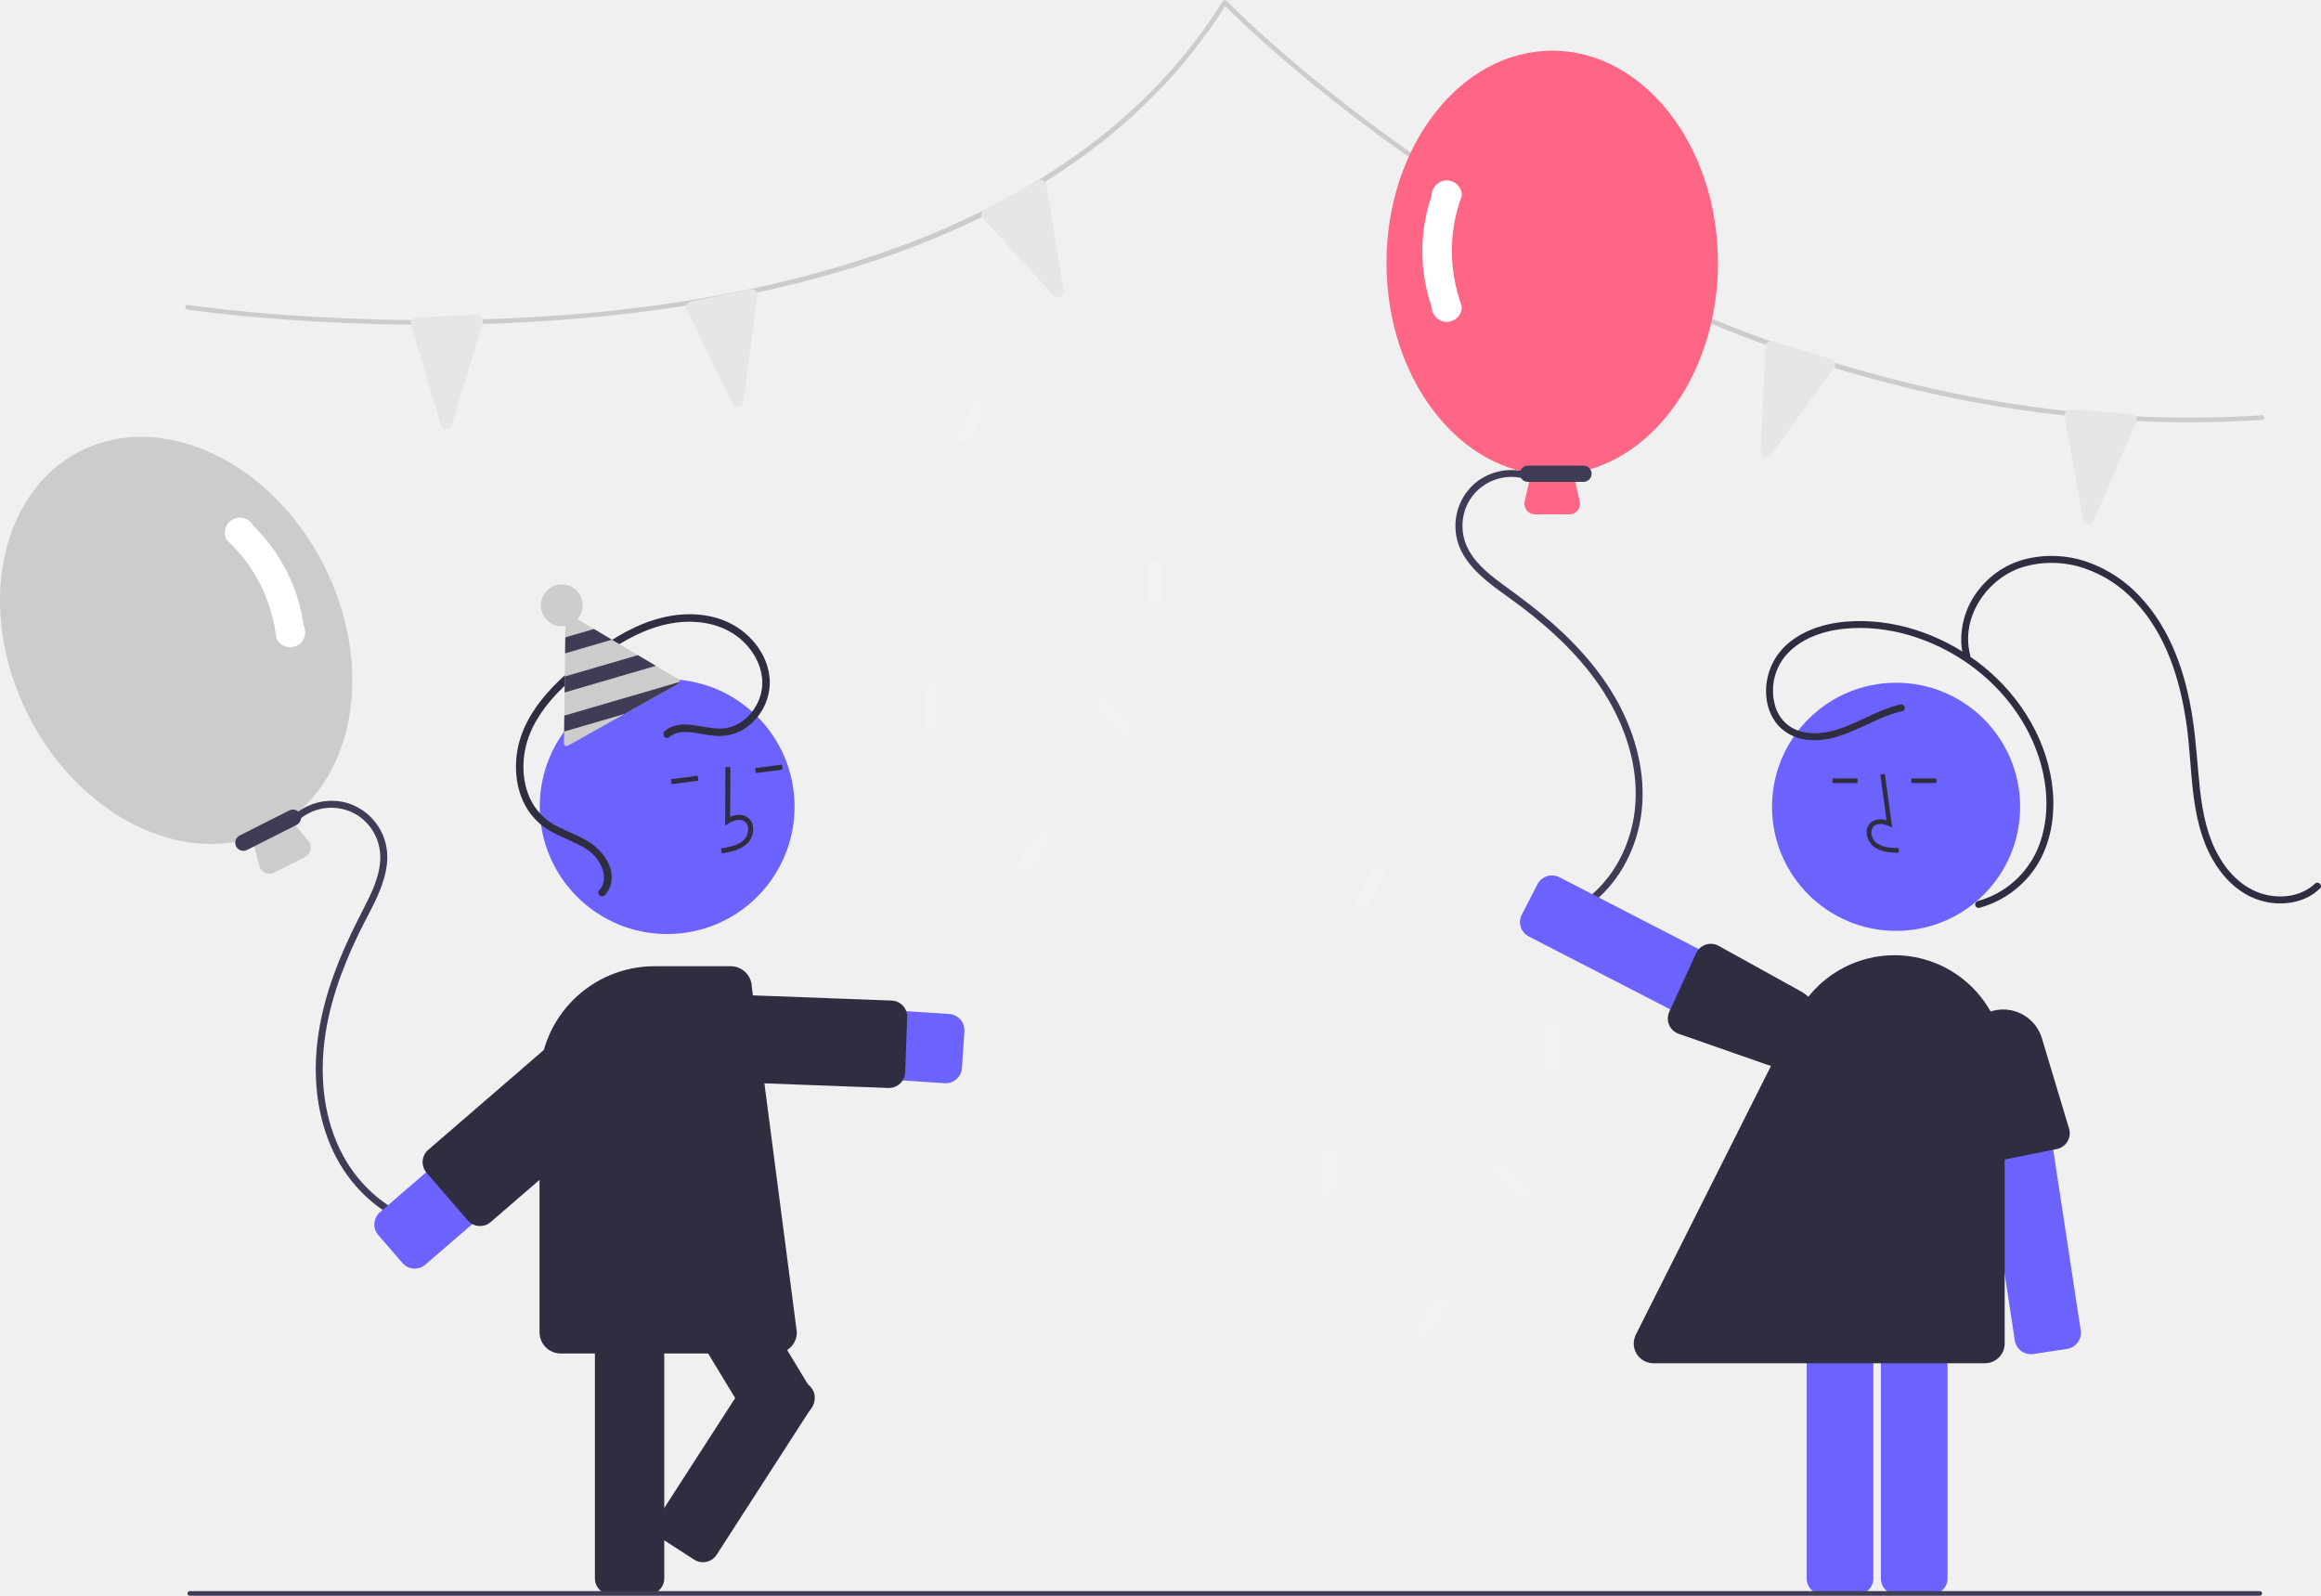
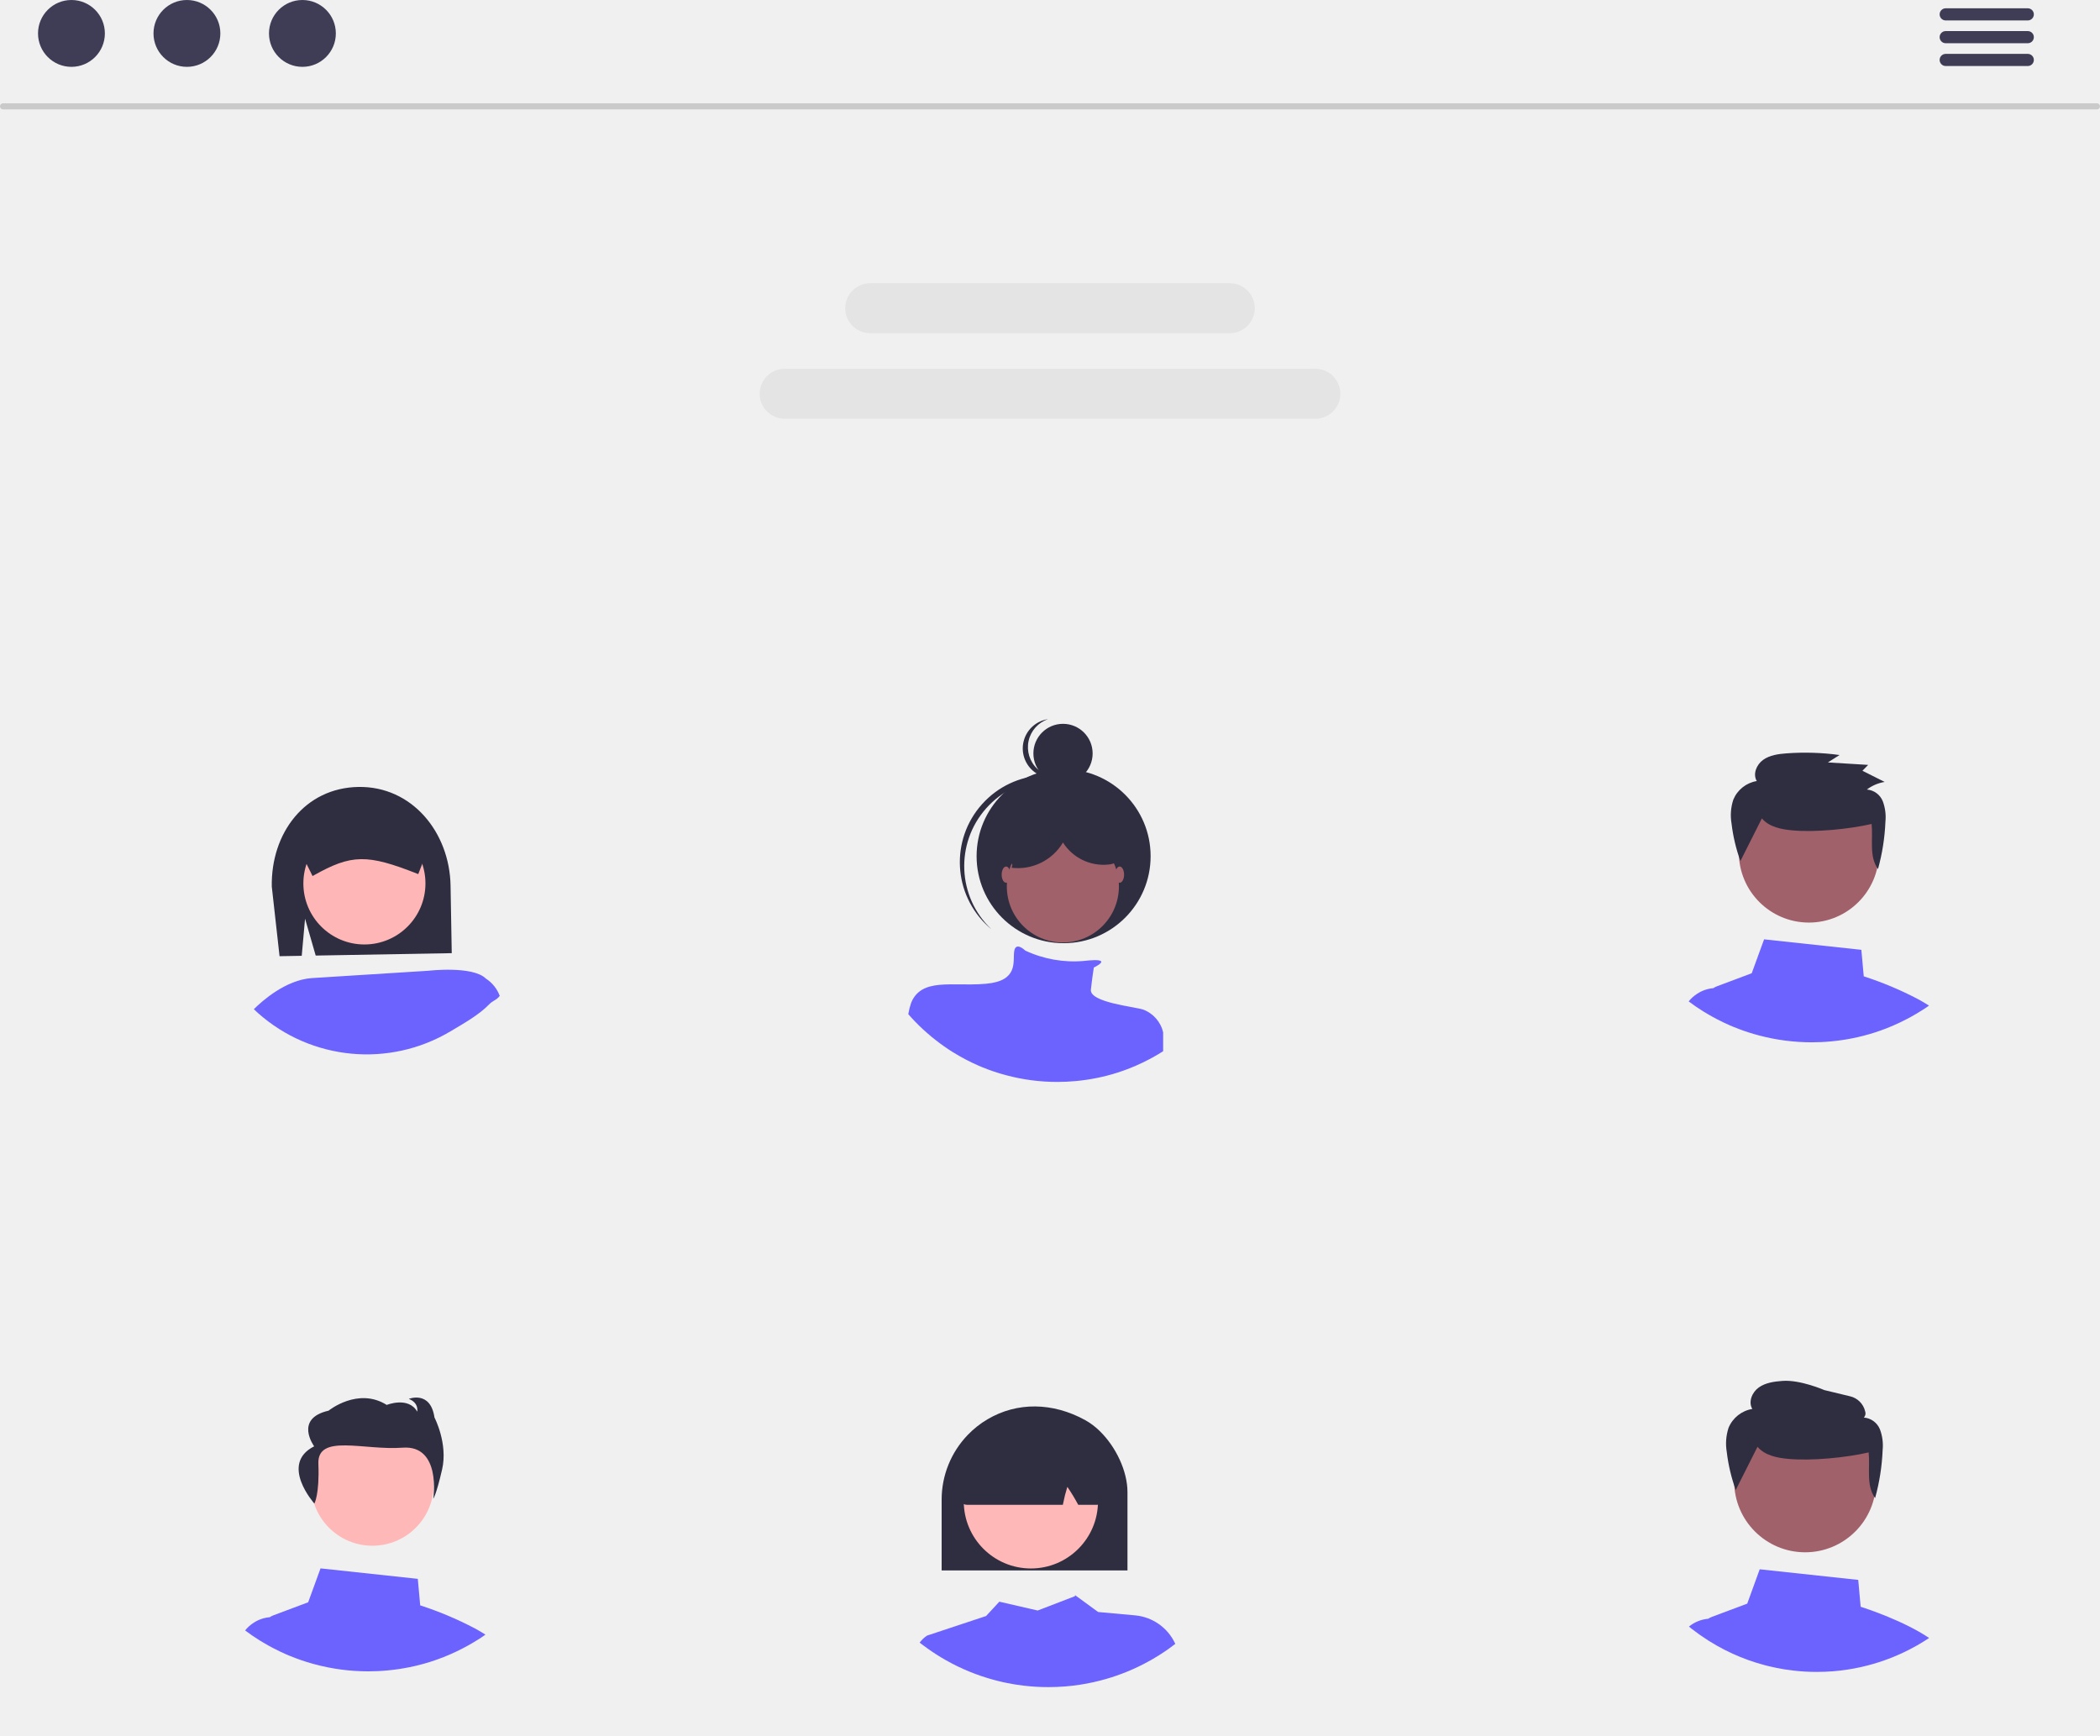
- <svg xmlns="http://www.w3.org/2000/svg" data-name="Layer 1" width="1001.273" height="688.362" viewBox="0 0 1001.273 688.362">
-   <path d="M1043.824,287.982c-49.095,0-98.794-7.358-148.162-21.964-47.947-14.187-95.689-35.204-141.9-62.467-72.771-42.934-118.952-88.187-125.849-95.127-26.064,41.321-65.651,73.924-117.68,96.912-41.931,18.526-91.994,30.885-148.798,36.731-96.665,9.952-180.513-2.603-181.348-2.731a1,1,0,0,1,.303-1.977c.833.128,84.465,12.646,180.883,2.715,88.863-9.153,207.079-39.792,265.617-133.783a1,1,0,0,1,1.57-.164c.47.489,47.914,49.453,126.372,95.733,72.375,42.691,186.701,91.768,320.342,83.111a1,1,0,0,1,.129,1.996Q1059.614,287.982,1043.824,287.982Z" transform="translate(-99.36327 -105.8191)" fill="#ccc" />
-   <path d="M291.76,290.836a2.449,2.449,0,0,1-2.223-1.781l-12.853-43.171a2.5,2.5,0,0,1,2.293-3.211l0,0,26.183-1.077a2.5,2.5,0,0,1,2.497,3.219l-13.33,44.249a2.454,2.454,0,0,1-2.398,1.779C291.872,290.842,291.816,290.84,291.76,290.836Z" transform="translate(-99.36327 -105.8191)" fill="#e6e6e6" />
-   <path d="M417.792,281.356a2.449,2.449,0,0,1-2.481-1.4L395.675,239.418a2.5,2.5,0,0,1,1.746-3.539l0,0L423.089,230.6a2.5,2.5,0,0,1,2.982,2.775l-6.031,45.818a2.454,2.454,0,0,1-2.08,2.142C417.904,281.344,417.848,281.351,417.792,281.356Z" transform="translate(-99.36327 -105.8191)" fill="#e6e6e6" />
-   <path d="M556.671,233.883a2.449,2.449,0,0,1-2.778-.627l-30.469-33.175a2.5,2.5,0,0,1,.654-3.892l0-0L547.141,183.748a2.5,2.5,0,0,1,3.655,1.8l7.406,45.616a2.454,2.454,0,0,1-1.376,2.65C556.774,233.838,556.723,233.862,556.671,233.883Z" transform="translate(-99.36327 -105.8191)" fill="#e6e6e6" />
-   <path d="M999.943,331.784a2.449,2.449,0,0,1-2.009-2.019l-7.941-44.339a2.5,2.5,0,0,1,2.638-2.935l0,0,26.139,1.86a2.5,2.5,0,0,1,2.121,3.478l-18.198,42.479a2.454,2.454,0,0,1-2.582,1.499C1000.054,331.802,999.998,331.794,999.943,331.784Z" transform="translate(-99.36327 -105.8191)" fill="#e6e6e6" />
-   <path d="M860.427,302.744a2.449,2.449,0,0,1-1.511-2.414l2.095-44.995a2.5,2.5,0,0,1,3.224-2.276l0.0 0,25.075,7.613a2.5,2.5,0,0,1,1.296,3.862L863.435,301.916a2.454,2.454,0,0,1-2.85.889C860.532,302.786,860.479,302.766,860.427,302.744Z" transform="translate(-99.36327 -105.8191)" fill="#e6e6e6" />
-   <path d="M776.478,327.681H761.493a4.5,4.5,0,0,1-4.389-5.494l2.775-12.247c-35.608-5.789-62.394-44.686-62.394-90.759,0-50.453,32.075-91.5,71.5-91.5s71.5,41.047,71.5,91.5c0,46.073-26.786,84.97-62.394,90.759l2.775,12.247a4.5,4.5,0,0,1-4.389,5.494Z" transform="translate(-99.36327 -105.8191)" fill="#ff6584" />
-   <path d="M782.486,313.681h-24a3.5,3.5,0,0,1,0-7h24a3.5,3.5,0,0,1,0,7Z" transform="translate(-99.36327 -105.8191)" fill="#3f3d56" />
-   <path d="M757.469,309.318a24.776,24.776,0,0,0-21.349,4.586,24.331,24.331,0,0,0-8.865,19.915c.732,16.339,17.181,25.12,28.647,33.908,13.55,10.384,26.269,22.365,35.45,36.871,9.092,14.365,14.794,31.387,13.473,48.532-1.143,14.828-7.863,29.529-19.387,39.126a45.884,45.884,0,0,1-4.566,3.325c-1.619,1.041-.116,3.638,1.514,2.59,12.627-8.116,20.98-21.646,24.143-36.182,3.52-16.172.384-33.008-6.534-47.854-7.186-15.423-18.491-28.534-31.193-39.698-6.301-5.537-12.993-10.563-19.771-15.494-5.96-4.336-12.207-9.005-15.911-15.533a21.638,21.638,0,0,1-.227-21.063,21.213,21.213,0,0,1,18.361-10.797,20.877,20.877,0,0,1,5.417.662c1.871.478,2.67-2.414.798-2.893Z" transform="translate(-99.36327 -105.8191)" fill="#3f3d56" />
-   <path d="M723.486,244.681a6.508,6.508,0,0,1-6.5-6.417,74.256,74.256,0,0,1,0-48.166,6.5,6.5,0,0,1,13.0.083l-.031.172c-5.683,15.489-5.682,31.524.002,47.662l.028.166A6.507,6.507,0,0,1,723.486,244.681Z" transform="translate(-99.36327 -105.8191)" fill="#fff" />
-   <path d="M213.706,482.341a4.476,4.476,0,0,1-2.495-3l-3.049-12.181c-34.39,10.899-75.844-11.729-96.631-52.846-22.763-45.026-12.658-96.129,22.527-113.917s82.328,4.373,105.092,49.399c20.787,41.117,14.431,87.916-14.735,109.148l8.002,9.677a4.5,4.5,0,0,1-1.438,6.883l-13.373,6.761A4.478,4.478,0,0,1,213.706,482.341Z" transform="translate(-99.36327 -105.8191)" fill="#ccc" />
-   <path d="M201.226,470.936a3.504,3.504,0,0,1,1.544-4.703l21.418-10.828a3.5,3.5,0,0,1,3.158,6.247L205.929,472.481A3.504,3.504,0,0,1,201.226,470.936Z" transform="translate(-99.36327 -105.8191)" fill="#3f3d56" />
-   <path d="M226.286,457.3a24.776,24.776,0,0,1,21.122-5.54,24.331,24.331,0,0,1,16.897,13.774c6.718,14.912-3.999,30.17-10.267,43.185-7.407,15.38-13.352,31.811-15.001,48.899-1.633,16.922.958,34.686,9.872,49.39,7.71,12.718,20.34,22.806,34.954,26.17a45.885,45.885,0,0,0,5.575.908c1.914.198,1.745,3.195-.183,2.995-14.931-1.546-28.489-9.852-37.871-21.398-10.438-12.845-15.235-29.284-15.759-45.655-.545-17.006,3.628-33.808,9.927-49.501,3.125-7.784,6.829-15.289,10.654-22.748,3.363-6.558,6.831-13.544,7.192-21.041a21.638,21.638,0,0,0-9.301-18.9,21.213,21.213,0,0,0-21.257-1.352,20.877,20.877,0,0,0-4.536,3.034c-1.454,1.271-3.472-.95-2.017-2.222Z" transform="translate(-99.36327 -105.8191)" fill="#3f3d56" />
-   <path d="M218.718,381.415l-.05-.161c-2.208-16.966-9.442-31.277-21.502-42.536l-.105-.14a6.5,6.5,0,0,1,11.564-5.939,74.256,74.256,0,0,1,21.731,42.985,6.5,6.5,0,0,1-11.639,5.791Z" transform="translate(-99.36327 -105.8191)" fill="#fff" />
-   <path d="M868.223,566.161,758.886,509.79a7.007,7.007,0,0,1-3.014-9.429l6.763-13.118a7.008,7.008,0,0,1,9.429-3.014l109.337,56.372a7.007,7.007,0,0,1,3.014,9.429L877.653,563.147a6.952,6.952,0,0,1-4.092,3.457,7.034,7.034,0,0,1-2.144.337A6.956,6.956,0,0,1,868.223,566.161Z" transform="translate(-99.36327 -105.8191)" fill="#6c63ff" />
-   <path d="M834.889,513.428a6.966,6.966,0,0,1,5.394.141l35.831,19.812a17.469,17.469,0,0,1,7.253,22.952l-.449-.219.449.219a17.484,17.484,0,0,1-21.476,8.842l-38.859-13.582a6.999,6.999,0,0,1-3.573-9.237l11.554-25.231a7.037,7.037,0,0,1,.743-1.294A6.958,6.958,0,0,1,834.889,513.428Z" transform="translate(-99.36327 -105.8191)" fill="#2f2e41" />
-   <circle cx="817.969" cy="348.037" r="53.519" fill="#6c63ff" />
-   <path d="M910.765,786.702V663.688a7.008,7.008,0,0,1,7-7h14.759a7.008,7.008,0,0,1,7,7V786.702a7.008,7.008,0,0,1-7,7H917.765A7.008,7.008,0,0,1,910.765,786.702Z" transform="translate(-99.36327 -105.8191)" fill="#6c63ff" />
-   <path d="M878.765,786.702V663.688a7.008,7.008,0,0,1,7-7h14.759a7.008,7.008,0,0,1,7,7V786.702a7.008,7.008,0,0,1-7,7H885.765A7.008,7.008,0,0,1,878.765,786.702Z" transform="translate(-99.36327 -105.8191)" fill="#6c63ff" />
-   <path d="M918.456,473.692l.056-2c-3.721-.104-7.001-.337-9.466-2.138a6.148,6.148,0,0,1-2.381-4.528,3.514,3.514,0,0,1,1.153-2.895c1.636-1.382,4.269-.935,6.188-.055l1.655.759-3.173-23.19-1.981.271,2.699,19.727c-2.607-.767-5.023-.437-6.678.961a5.471,5.471,0,0,0-1.86,4.492,8.133,8.133,0,0,0,3.2,6.073C911.034,473.484,915.149,473.599,918.456,473.692Z" transform="translate(-99.36327 -105.8191)" fill="#2f2e41" />
-   <rect x="790.572" y="335.799" width="10.771" height="2" fill="#2f2e41" />
-   <rect x="824.572" y="335.799" width="10.771" height="2" fill="#2f2e41" />
-   <path d="M968.546,684.044,950.036,562.43a7.007,7.007,0,0,1,5.867-7.973l14.591-2.221a7.008,7.008,0,0,1,7.974,5.867l18.511,121.613a7.008,7.008,0,0,1-5.867,7.974l-14.591,2.221a6.994,6.994,0,0,1-7.974-5.867Z" transform="translate(-99.36327 -105.8191)" fill="#6c63ff" />
-   <path d="M954.241,605.986a6.966,6.966,0,0,1-3.055-4.448l-5.019-40.635a17.469,17.469,0,0,1,14.311-19.354l.087.492-.087-.492a17.484,17.484,0,0,1,19.773,12.184l11.84,39.425a6.999,6.999,0,0,1-5.375,8.318l-27.205,5.474a7.037,7.037,0,0,1-1.484.159A6.958,6.958,0,0,1,954.241,605.986Z" transform="translate(-99.36327 -105.8191)" fill="#2f2e41" />
-   <path d="M955.677,693.888H812.654a8.5,8.5,0,0,1-7.594-12.319L874.209,544.058a47.516,47.516,0,0,1,89.968,21.347V685.388A8.51,8.51,0,0,1,955.677,693.888Z" transform="translate(-99.36327 -105.8191)" fill="#2f2e41" />
-   <path d="M919.228,409.702c-10.956,2.446-20.197,9.587-31.212,11.807-5.02,1.012-10.548.97-15.158-1.501a15.799,15.799,0,0,1-7.335-8.559,23.621,23.621,0,0,1,3.767-22.341c6.184-7.57,16.043-11.058,25.502-12.041,18.93-1.967,38.375,4.271,53.783,15.137,15.909,11.22,28.114,28.067,32.208,47.241,2.188,10.25,1.973,21.153-1.764,31.023a39.528,39.528,0,0,1-19.769,21.545,38.796,38.796,0,0,1-6.766,2.519,1.501,1.501,0,0,0,.798,2.893,42.731,42.731,0,0,0,24.767-18.239c5.861-9.375,7.827-20.852,6.925-31.759-1.746-21.099-13.349-40.492-29.569-53.768-15.582-12.754-35.74-20.515-56.007-19.898-10.164.309-20.715,2.889-28.619,9.587a26.919,26.919,0,0,0-9.342,23.787,21.571,21.571,0,0,0,4.736,11.294,19.518,19.518,0,0,0,12.528,6.47c11.984,1.56,22.376-5.233,32.966-9.6a51.264,51.264,0,0,1,8.36-2.705c1.883-.421,1.086-3.313-.798-2.893Z" transform="translate(-99.36327 -105.8191)" fill="#2f2e41" />
-   <path d="M949.33,388.5c-4.303-16.107,6.926-32.872,22.184-37.902a43.585,43.585,0,0,1,26.84.299,52.942,52.942,0,0,1,22.118,14.441c13.374,14.228,19.299,33.432,22.071,52.366,2.862,19.549,1.247,40.961,11.25,58.725,4.147,7.365,10.303,13.814,18.257,16.986,7.42,2.959,16.31,2.973,23.419-.873a22.458,22.458,0,0,0,4.705-3.437c1.407-1.328-.717-3.446-2.121-2.121-5.953,5.617-14.825,6.677-22.476,4.472-8.345-2.404-14.769-8.818-19.001-16.203-4.895-8.541-6.933-18.303-8.045-27.989-1.213-10.574-1.681-21.204-3.302-31.735-2.923-18.993-9.238-38.059-22.636-52.312a56.363,56.363,0,0,0-22.275-14.821,47.224,47.224,0,0,0-27.278-1.377,37.203,37.203,0,0,0-20.506,13.79,34.679,34.679,0,0,0-7.073,22.536,30.616,30.616,0,0,0,.975,5.953,1.501,1.501,0,0,0,2.893-.798Z" transform="translate(-99.36327 -105.8191)" fill="#2f2e41" />
-   <path d="M506.906,573.085l-124.363-8.144a14.96,14.96,0,1,1,1.955-29.855l124.363,8.144a7.006,7.006,0,0,1,6.533,7.449l-1.04,15.874a7.006,7.006,0,0,1-6.98,6.548Q507.141,573.1,506.906,573.085Z" transform="translate(-99.36327 -105.8191)" fill="#6c63ff" />
-   <path d="M482.587,575.142l-102.267-3.822a7.005,7.005,0,0,1-6.739-7.262l.886-23.709a7.006,7.006,0,0,1,7.262-6.739l102.267,3.822a7.005,7.005,0,0,1,6.739,7.262l-.886,23.709a7.015,7.015,0,0,1-6.998,6.745C482.764,575.147,482.676,575.145,482.587,575.142Z" transform="translate(-99.36327 -105.8191)" fill="#2f2e41" />
-   <path d="M356.005,786.696V654.113a7.014,7.014,0,0,1,7.006-7.006H378.919a7.014,7.014,0,0,1,7.006,7.006V786.696a7.014,7.014,0,0,1-7.006,7.006H363.011A7.014,7.014,0,0,1,356.005,786.696Z" transform="translate(-99.36327 -105.8191)" fill="#2f2e41" />
-   <path d="M423.997,721.26,355.273,607.879a7.014,7.014,0,0,1,2.36-9.622l13.604-8.246a7.014,7.014,0,0,1,9.622,2.36l68.724,113.381a7.014,7.014,0,0,1-2.36,9.622l-13.604,8.246A7.014,7.014,0,0,1,423.997,721.26Z" transform="translate(-99.36327 -105.8191)" fill="#2f2e41" />
-   <circle cx="287.808" cy="347.956" r="54.967" fill="#6c63ff" />
-   <path d="M416.925,472.543a13.036,13.036,0,0,0,4.76-2.794,8.766,8.766,0,0,0,2.562-6.94,5.897,5.897,0,0,0-2.622-4.539c-1.966-1.261-4.595-1.265-7.271-.085l.101-21.458-2.155-.01-.119,25.227,1.661-1.045c1.926-1.209,4.676-2.061,6.62-.814a3.787,3.787,0,0,1,1.64,2.93,6.624,6.624,0,0,1-1.905,5.174c-2.38,2.274-5.853,2.985-9.813,3.62l.342,2.128A35.526,35.526,0,0,0,416.925,472.543Z" transform="translate(-99.36327 -105.8191)" fill="#2f2e41" />
-   <rect x="425.258" y="436.393" width="11.61" height="2.155" transform="translate(-152.9296 -45.61527) rotate(-7.5232)" fill="#2f2e41" />
-   <rect x="388.929" y="441.19" width="11.61" height="2.155" transform="translate(-153.8704 -50.33052) rotate(-7.5232)" fill="#2f2e41" />
-   <path d="M332.113,680.524V572.185A49.613,49.613,0,0,1,381.669,522.628h32.894a9.15,9.15,0,0,1,9.157,9.092L443.125,680.524a9.171,9.171,0,0,1-9.161,9.161H341.274A9.171,9.171,0,0,1,332.113,680.524Z" transform="translate(-99.36327 -105.8191)" fill="#2f2e41" />
-   <path d="M263.292,628.721l94.308-81.477a14.959,14.959,0,1,1,19.559,22.639l-94.307,81.478a7.005,7.005,0,0,1-9.881-.721L262.57,638.602a7.006,7.006,0,0,1,.721-9.881Z" transform="translate(-99.36327 -105.8191)" fill="#6c63ff" />
-   <path d="M284.107,601.833l77.44-66.905a7.005,7.005,0,0,1,9.881.721l17.763,20.56a7.005,7.005,0,0,1-.721,9.881l-77.44,66.905a7.014,7.014,0,0,1-9.881-.721L283.385,611.714a7.006,7.006,0,0,1,.721-9.881Z" transform="translate(-99.36327 -105.8191)" fill="#2f2e41" />
-   <path d="M386.144,421.174c7.348-6.081,17.171-.33,25.48-1.146,7.95-.781,14.349-7.777,16.092-15.306,2.034-8.784-2.375-17.706-9.018-23.333-7.275-6.163-17.043-8.078-26.351-7.14-10.668,1.075-20.497,5.851-29.346,11.687a131.33,131.33,0,0,0-23.477,19.14c-6.327,6.727-11.733,14.786-13.585,23.964-1.683,8.341-.696,17.639,4.118,24.823a26.088,26.088,0,0,0,10.05,8.605c4.203,2.164,8.701,3.74,12.767,6.173,6.148,3.68,12.048,11.18,9.955,18.828a10.555,10.555,0,0,1-2.484,4.47c-1.42,1.518-3.89-.57-2.466-2.092,2.501-2.672,2.473-6.3,1.23-9.571a17.538,17.538,0,0,0-7.632-8.72c-4.256-2.542-8.978-4.151-13.345-6.475a29.125,29.125,0,0,1-10.512-9.054c-5.139-7.435-6.536-17.012-5.172-25.82,1.477-9.532,6.552-18.123,12.846-25.283,6.849-7.792,15.205-14.34,23.725-20.203,9.142-6.291,19.211-11.565,30.275-13.331,9.591-1.531,19.932-.28,28.191,5.088,7.71,5.01,13.534,13.488,13.951,22.845a23.965,23.965,0,0,1-11.59,21.277,20.587,20.587,0,0,1-12.35,2.615c-4.587-.381-9.157-1.875-13.786-1.572a9.636,9.636,0,0,0-5.72,2.186c-1.605,1.329-3.438-1.338-1.846-2.656Z" transform="translate(-99.36327 -105.8191)" fill="#2f2e41" />
-   <path d="M449.748,712.578l-41.237,63.934a7.014,7.014,0,0,1-9.685,2.09l-13.368-8.622a7.007,7.007,0,0,1-2.09-9.685l41.237-63.934a7.014,7.014,0,0,1,9.685-2.09l13.368,8.622a6.958,6.958,0,0,1,3.051,4.409q.04.182.069.364A6.955,6.955,0,0,1,449.748,712.578Z" transform="translate(-99.36327 -105.8191)" fill="#2f2e41" />
-   <path d="M1074.238,794.181h-893a1,1,0,0,1,0-2h893a1,1,0,0,1,0,2Z" transform="translate(-99.36327 -105.8191)" fill="#3f3d56" />
-   <rect x="398.122" y="295.362" width="6" height="19" fill="#f2f2f2" style="isolation:isolate" />
-   <rect x="495.122" y="241.362" width="6" height="19" fill="#f2f2f2" style="isolation:isolate" />
-   <rect x="576.486" y="405.181" width="6" height="19" transform="translate(-231.5206 345.306) rotate(-38.5192)" fill="#f2f2f2" style="isolation:isolate" />
-   <rect x="535.986" y="469.681" width="19" height="6" transform="translate(-235.9741 602.9258) rotate(-60)" fill="#f2f2f2" style="isolation:isolate" />
-   <rect x="508.986" y="284.681" width="19" height="6" transform="translate(-89.25945 487.0431) rotate(-60)" fill="#f2f2f2" style="isolation:isolate" />
-   <rect x="570.122" y="496.362" width="6" height="19" fill="#f2f2f2" style="isolation:isolate" />
-   <rect x="667.122" y="442.362" width="6" height="19" fill="#f2f2f2" style="isolation:isolate" />
-   <rect x="748.486" y="606.181" width="6" height="19" transform="translate(-319.2714 496.1613) rotate(-38.5192)" fill="#f2f2f2" style="isolation:isolate" />
-   <rect x="707.986" y="670.681" width="19" height="6" transform="translate(-324.0452 852.3822) rotate(-60)" fill="#f2f2f2" style="isolation:isolate" />
-   <rect x="680.986" y="485.681" width="19" height="6" transform="translate(-177.3305 736.4995) rotate(-60)" fill="#f2f2f2" style="isolation:isolate" />
-   <path d="M392.045,398.833l-9.747-5.792-7.738-4.605L363.337,381.764l-7.748-4.6-10.532-6.27a1.135,1.135,0,0,0-1.711.959l-.108,8.913-.093,6.889-.128,9.984-.078,6.893-.128,9.984-.083,6.883-.066,5.116a1.049,1.049,0,0,0,.138.569,1.181,1.181,0,0,0,.403.42,1.124,1.124,0,0,0,1.131.012l47.693-26.735a1.064,1.064,0,0,0,.558-.804.845.845,0,0,0,.022-.168,1.181,1.181,0,0,0-.148-.563A1.049,1.049,0,0,0,392.045,398.833Z" transform="translate(-99.36327 -105.8191)" fill="#ccc" />
-   <polygon points="263.973 275.945 243.782 281.837 243.874 274.948 256.226 271.345 263.973 275.945" fill="#3f3d56" />
-   <polygon points="282.934 287.222 243.575 298.714 243.653 291.821 275.196 282.616 282.934 287.222" fill="#3f3d56" />
-   <path d="M392.584,399.979a1.064,1.064,0,0,1-.558.804l-23.187,12.998L342.727,421.401l.083-6.883Z" transform="translate(-99.36327 -105.8191)" fill="#3f3d56" />
-   <circle cx="242.357" cy="261.13" r="9.019" fill="#ccc" />
+ <svg xmlns="http://www.w3.org/2000/svg" data-name="Layer 1" viewBox="0 0 691 571.228">
+   <path d="M944.5,200.386h-689a1,1,0,0,1,0-2h689a1,1,0,0,1,0,2Z" transform="translate(-254.5 -164.3858)" fill="#cacaca" />
+   <circle cx="23.508" cy="11" r="11" fill="#3f3d56" />
+   <circle cx="61.508" cy="11" r="11" fill="#3f3d56" />
+   <circle cx="99.508" cy="11" r="11" fill="#3f3d56" />
+   <path d="M687.313,302.201H512.687a8.225,8.225,0,0,1,0-16.45H687.313a8.225,8.225,0,1,1,0,16.45Z" transform="translate(-254.5 -164.3858)" fill="#e4e4e4" />
+   <path d="M659.158,274.045H540.842a8.225,8.225,0,0,1,0-16.45H659.158a8.225,8.225,0,0,1,0,16.45Z" transform="translate(-254.5 -164.3858)" fill="#e4e4e4" />
+   <circle cx="123.732" cy="297.228" r="73" fill="#f0f0f0" />
+   <circle cx="595.732" cy="297.228" r="73" fill="#f0f0f0" />
+   <circle cx="345.732" cy="297.228" r="73" fill="#f0f0f0" />
+   <path d="M885.712,493.253a112.493,112.493,0,0,0-17.946-7.552l-.79-8.73-32.006-3.448-4.068,11.158-11.486,4.31a5.605,5.605,0,0,0-1.166.607h-.012a11.342,11.342,0,0,0-5.269,1.821,11.665,11.665,0,0,0-2.816,2.526c1.554,1.178,3.168,2.271,4.832,3.315l.073.036c.474.291.959.583,1.444.862.875.522,1.773,1.02,2.672,1.493l.571.291c1.311.68,2.647,1.323,4.019,1.918.279.121.583.243.862.364.024.012.036.012.06.024.644.267,1.287.522,1.943.765a63.826,63.826,0,0,0,6.581,2.113,67.676,67.676,0,0,0,17.448,2.283c2.15,0,4.274-.097,6.375-.304a67.391,67.391,0,0,0,14.133-2.853c.011,0,.025-.012.036-.012a66.317,66.317,0,0,0,8.488-3.363c.011-.012.036-.012.049-.024.619-.291,1.214-.607,1.821-.911l.292-.146c.486-.255.972-.51,1.458-.777,1.214-.668,2.404-1.372,3.581-2.125.328-.194.644-.401.972-.619.461-.304.922-.619,1.372-.947C888.103,494.601,886.926,493.909,885.712,493.253Z" transform="translate(-254.5 -164.3858)" fill="#6c63ff" />
+   <circle cx="595.217" cy="280.567" r="23.051" fill="#a0616a" />
+   <path d="M834.241,433.725c2.386,2.824,6.424,3.621,10.149,3.947,7.565.663,18.566-.413,25.959-2.12.528,5.114-.911,10.629,2.101,14.836a68.873,68.873,0,0,0,2.447-15.613,14.945,14.945,0,0,0-.865-6.687,6.15,6.15,0,0,0-5.239-3.863,13.131,13.131,0,0,1,5.857-2.504l-7.319-3.678,1.88-1.93-13.251-.811,3.838-2.438a83.222,83.222,0,0,0-17.435-.55c-2.7.199-5.523.579-7.711,2.144s-3.452,4.674-2.094,6.971a10.122,10.122,0,0,0-7.714,6.121,16.34,16.34,0,0,0-.586,7.854,55.676,55.676,0,0,0,2.919,12.35Z" transform="translate(-254.5 -164.3858)" fill="#2f2e41" />
+   <circle id="bfd52db7-3176-431c-b22d-4ccf50ae4673" data-name="Ellipse 188" cx="349.782" cy="247.958" r="9.746" fill="#2f2e41" />
+   <path id="b31e8c25-48a3-409d-90cd-0f3aa66812dd-74" data-name="Path 969" d="M595.827,417.414a9.747,9.747,0,0,1,3.544-16.359,9.744,9.744,0,1,0,4.518,18.876,9.723,9.723,0,0,1-8.063-2.518Z" transform="translate(-254.5 -164.3858)" fill="#2f2e41" />
+   <circle id="fe71adb6-1e7d-40f2-ae2d-2f206863ade9" data-name="Ellipse 189" cx="349.978" cy="281.777" r="28.631" fill="#2f2e41" />
+   <path id="e07a90a6-c331-41ef-a441-b6d8bd717078-75" data-name="Path 970" d="M579.008,430.399a28.626,28.626,0,0,1,39.678-3.002c-.233-.223-.467-.447-.709-.663a28.631,28.631,0,0,0-38.208,42.65q.082.073.164.145c.243.216.493.42.741.627a28.626,28.626,0,0,1-1.666-39.757Z" transform="translate(-254.5 -164.3858)" fill="#2f2e41" />
+   <circle id="fefa9ca9-d901-48cd-a772-63aab06ef99d" data-name="Ellipse 190" cx="349.735" cy="291.725" r="18.44" fill="#a0616a" />
+   <path d="M637.232,504.155v6.187c-1.133.724-2.277,1.401-3.444,2.043-.467.257-.934.502-1.4.747l-.28.14c-.584.292-1.156.595-1.751.876-.011.012-.035.012-.047.023a63.744,63.744,0,0,1-8.16,3.234c-.011,0-.023.012-.035.012a64.798,64.798,0,0,1-13.588,2.743c-2.019.199-4.062.292-6.129.292a65.06,65.06,0,0,1-16.774-2.195,63.17,63.17,0,0,1-8.195-2.767c-.023-.012-.035-.012-.059-.023-.268-.117-.56-.233-.829-.35-1.319-.572-2.603-1.191-3.864-1.844l-.548-.28c-1.343-.712-2.662-1.459-3.958-2.265l-.07-.035a63.942,63.942,0,0,1-5.767-4.051c-.946-.724-1.856-1.483-2.743-2.276-.467-.397-.934-.817-1.377-1.226a63.195,63.195,0,0,1-4.845-4.996,23.617,23.617,0,0,1,.887-3.584l.011-.012a5.24,5.24,0,0,1,.245-.584,4.655,4.655,0,0,1,.222-.49c2.09-3.911,5.872-4.88,10.565-5.09,2.65-.117,5.58.012,8.674-.023,1.634-.012,3.327-.07,5.019-.222,10.681-.969,8.744-7.273,9.222-10.67.479-3.292,3.444-.444,3.642-.257l.011.012a37.672,37.672,0,0,0,19.378,3.397c1.144-.14,2.288-.222,3.432-.257,3.012-.035,2.358.829,1.32,1.541a13.055,13.055,0,0,1-1.576.887s-.479,2.918-.969,7.284c-.467,4.179,14.253,5.627,17.137,6.537h.011A10.527,10.527,0,0,1,637.232,504.155Z" transform="translate(-254.5 -164.3858)" fill="#6c63ff" />
+   <ellipse id="eb9de4e7-d719-4e1b-ab1d-c7fc470b1049" data-name="Ellipse 191" cx="331.053" cy="287.844" rx="1.456" ry="2.669" fill="#a0616a" />
+   <ellipse id="a295d86f-11aa-4df2-91d0-9ecb8f1fab78" data-name="Ellipse 192" cx="368.419" cy="287.844" rx="1.456" ry="2.669" fill="#a0616a" />
+   <path d="M354.877,466.726l3.503,12.135,44.766-.79-.392-22.234c-.31-17.599-12.748-32.778-30.347-32.467s-28.789,15.189-28.478,32.787l2.557,22.913,7.299-.129Z" transform="translate(-254.5 -164.3858)" fill="#2f2e41" />
+   <circle cx="119.907" cy="290.74" r="20.085" fill="#ffb6b6" />
+   <path d="M396.395,441.023a7.79,7.79,0,0,0-1.383-4.298c-.092-.13-.185-.251-.278-.371a7.827,7.827,0,0,0-6.276-2.999l-14.436.26-14.427.251a7.817,7.817,0,0,0-7.659,7.938l3.435,6.916,1.977,3.974.325-.186c12.486-7.019,17.593-7.111,34.118-.585l.334.13,1.309-3.351,2.971-7.603Z" transform="translate(-254.5 -164.3858)" fill="#2f2e41" />
+   <path d="M414.387,486.448c-4.308-4.298-18.884-2.59-18.884-2.59L357.032,486.281c-8.532.631-16.219,7.464-19.004,10.231.445.436.901.863,1.365,1.272a53.853,53.853,0,0,0,63.333,6.016c4.122-2.46,9.396-5.41,12.701-8.854,1.309-1.355,2.357-1.328,3.517-2.814A11.589,11.589,0,0,0,414.387,486.448Z" transform="translate(-254.5 -164.3858)" fill="#6c63ff" />
+   <circle cx="123.732" cy="498.228" r="73" fill="#f0f0f0" />
+   <circle cx="595.732" cy="498.228" r="73" fill="#f0f0f0" />
+   <circle cx="345.732" cy="498.228" r="73" fill="#f0f0f0" />
+   <circle cx="122.537" cy="488.518" r="20.181" fill="#ffb8b8" />
+   <path d="M357.944,659.218s1.715-3.011,1.316-13.071,14.92-4.37,27.72-5.33,10.091,16.795,10.091,16.795.923-1.055,2.901-9.624-2.512-17.108-2.512-17.108c-1.322-9.004-8.447-6.118-8.447-6.118,3.431,1.336,2.772,4.192,2.772,4.192-2.905-5.092-10.03-2.207-10.03-2.207-9.503-5.963-19.134,1.89-19.134,1.89-11.48,2.605-4.747,11.735-4.747,11.735C346.328,646.206,357.944,659.218,357.944,659.218Z" transform="translate(-254.5 -164.3858)" fill="#2f2e41" />
+   <path d="M410.712,700.269a112.493,112.493,0,0,0-17.946-7.552l-.79-8.73-32.006-3.448-4.068,11.158-11.486,4.31a5.605,5.605,0,0,0-1.166.607h-.012a11.342,11.342,0,0,0-5.269,1.821,11.665,11.665,0,0,0-2.816,2.526c1.554,1.178,3.168,2.271,4.832,3.315l.073.036c.474.291.959.583,1.444.862.875.522,1.773,1.02,2.672,1.493l.571.291c1.311.68,2.647,1.323,4.019,1.918.279.121.583.243.862.364.024.012.036.012.06.024.644.267,1.287.522,1.943.765a63.824,63.824,0,0,0,6.581,2.113,67.676,67.676,0,0,0,17.448,2.283c2.15,0,4.274-.097,6.375-.304a67.391,67.391,0,0,0,14.133-2.853c.011,0,.025-.012.036-.012A66.317,66.317,0,0,0,404.689,707.894c.011-.012.036-.012.049-.024.619-.291,1.214-.607,1.821-.911l.292-.146c.486-.255.972-.51,1.458-.777,1.214-.668,2.404-1.372,3.581-2.125.328-.194.644-.401.972-.619.461-.304.922-.619,1.372-.947C413.103,701.617,411.926,700.925,410.712,700.269Z" transform="translate(-254.5 -164.3858)" fill="#6c63ff" />
+   <path d="M627.988,696,615.838,694.895l-7.27-5.31a.041.041,0,0,0-.009-.028l-.019.009-.291-.216-.038.338-12.271,4.719-12.608-2.908-4.362,4.719-19.428,6.445a9.87,9.87,0,0,0-2.43,2.298l.001.012c.816.638,1.654,1.268,2.503,1.864a64.474,64.474,0,0,0,5.995,3.846,67.54,67.54,0,0,0,16.004,6.576q.76.211,1.52.394c.882.216,1.773.422,2.664.591q2.702.563,5.469.882a67.051,67.051,0,0,0,8.171.488q2.801,0,5.544-.216a68.346,68.346,0,0,0,9.55-1.454c.113-.028.225-.047.338-.084a67.548,67.548,0,0,0,13.959-4.859c.685-.328,1.37-.666,2.045-1.013q2.491-1.28,4.841-2.758c1.182-.732,2.336-1.51,3.462-2.317.694-.497,1.379-1.004,2.054-1.529l-.073-.155A16.163,16.163,0,0,0,627.988,696Z" transform="translate(-254.5 -164.3858)" fill="#6c63ff" />
+   <path d="M616.382,635.363a22.349,22.349,0,0,0-4.756-3.593c-10.742-5.929-22.477-6.032-32.196-.291a30.304,30.304,0,0,0-6.557,5.206,30.681,30.681,0,0,0-8.528,21.145V681.208H625.491V655.438C625.491,648.534,621.692,640.541,616.382,635.363Z" transform="translate(-254.5 -164.3858)" fill="#2f2e41" />
+   <circle cx="339.21" cy="494.1" r="22.084" fill="#ffb8b8" />
+   <path d="M616.363,638.44a2.73,2.73,0,0,0-1.548-2.205c-13.818-6.454-27.834-6.285-41.634.507H572.929l-.085.347c-2.72,20.957-2.336,21.417-2.167,21.605a2.73,2.73,0,0,0,.967.704,2.648,2.648,0,0,0,1.079.225h31.502l.075-.356a51.455,51.455,0,0,1,1.407-5.554A61.659,61.659,0,0,1,609.168,659.397l.131.225h6.126a2.171,2.171,0,0,0,.347-.028,2.627,2.627,0,0,0,1.642-.854C617.583,658.562,617.977,658.131,616.363,638.44Z" transform="translate(-254.5 -164.3858)" fill="#2f2e41" />
+   <path d="M866.745,693.165l-.796-8.832-32.421-3.493L829.424,692.141l-11.639,4.361a5.687,5.687,0,0,0-1.197.613A11.758,11.758,0,0,0,810.242,699.693c.265.219.53.43.796.64.055.055.119.101.174.146.741.576,1.5,1.143,2.267,1.682.201.146.403.293.613.43a60.831,60.831,0,0,0,5.229,3.319q2.578,1.467,5.294,2.706a65.458,65.458,0,0,0,10.304,3.703q.741.206,1.481.384c.859.21,1.728.411,2.596.576q2.633.549,5.33.859a65.348,65.348,0,0,0,7.963.475q2.729,0,5.404-.21a66.611,66.611,0,0,0,9.307-1.417c.11-.027.22-.046.329-.082a65.832,65.832,0,0,0,13.604-4.736c.667-.32,1.335-.649,1.993-.987q2.428-1.248,4.718-2.688c.549-.338,1.088-.686,1.628-1.051C880.98,697.864,868.939,693.869,866.745,693.165Z" transform="translate(-254.5 -164.3858)" fill="#6c63ff" />
+   <circle id="e8fe815c-89b6-45a1-8f09-a3d9b2d7a5fa" data-name="Ellipse 109" cx="593.973" cy="487.515" r="23.346" fill="#a0616a" />
+   <path id="b463a6a0-335d-4c85-b501-8d2679f87106-76" data-name="Path 696" d="M832.802,640.527c2.417,2.86,6.506,3.667,10.279,3.995,7.662.672,18.804-.418,26.292-2.146.538,5.18-.922,10.765,2.128,15.026a69.759,69.759,0,0,0,2.478-15.814,15.146,15.146,0,0,0-.876-6.773,6.228,6.228,0,0,0-5.306-3.912,1.947,1.947,0,0,0,.427-2.037,6.622,6.622,0,0,0-5.02-4.974l-8.404-2.026s-7.886-3.459-13.778-3.025c-2.735.201-5.594.586-7.81,2.171s-3.496,4.734-2.12,7.06a10.251,10.251,0,0,0-7.812,6.199,16.549,16.549,0,0,0-.593,7.955,56.385,56.385,0,0,0,2.956,12.508Z" transform="translate(-254.5 -164.3858)" fill="#2f2e41" />
+   <path d="M624.156,442a8.976,8.976,0,0,0-4.392-5.27,25.043,25.043,0,0,0-6.624-2.328,43.582,43.582,0,0,0-12.405-1.698c-4.184.206-8.46,1.65-11.303,4.726s-3.896,7.962-1.826,11.603l-.229.941a17.285,17.285,0,0,0,16.893-8.321,15.78,15.78,0,0,0,14.935,7.257,6.997,6.997,0,0,0,2.667-.767A5.549,5.549,0,0,0,624.156,442Z" transform="translate(-254.5 -164.3858)" fill="#2f2e41" />
+   <path d="M921.732,171.114h-27a2,2,0,0,1,0-4h27a2,2,0,0,1,0,4Z" transform="translate(-254.5 -164.3858)" fill="#3f3d56" />
+   <path d="M921.732,178.614h-27a2,2,0,0,1,0-4h27a2,2,0,0,1,0,4Z" transform="translate(-254.5 -164.3858)" fill="#3f3d56" />
+   <path d="M921.732,186.114h-27a2,2,0,0,1,0-4h27a2,2,0,0,1,0,4Z" transform="translate(-254.5 -164.3858)" fill="#3f3d56" />
</svg>
